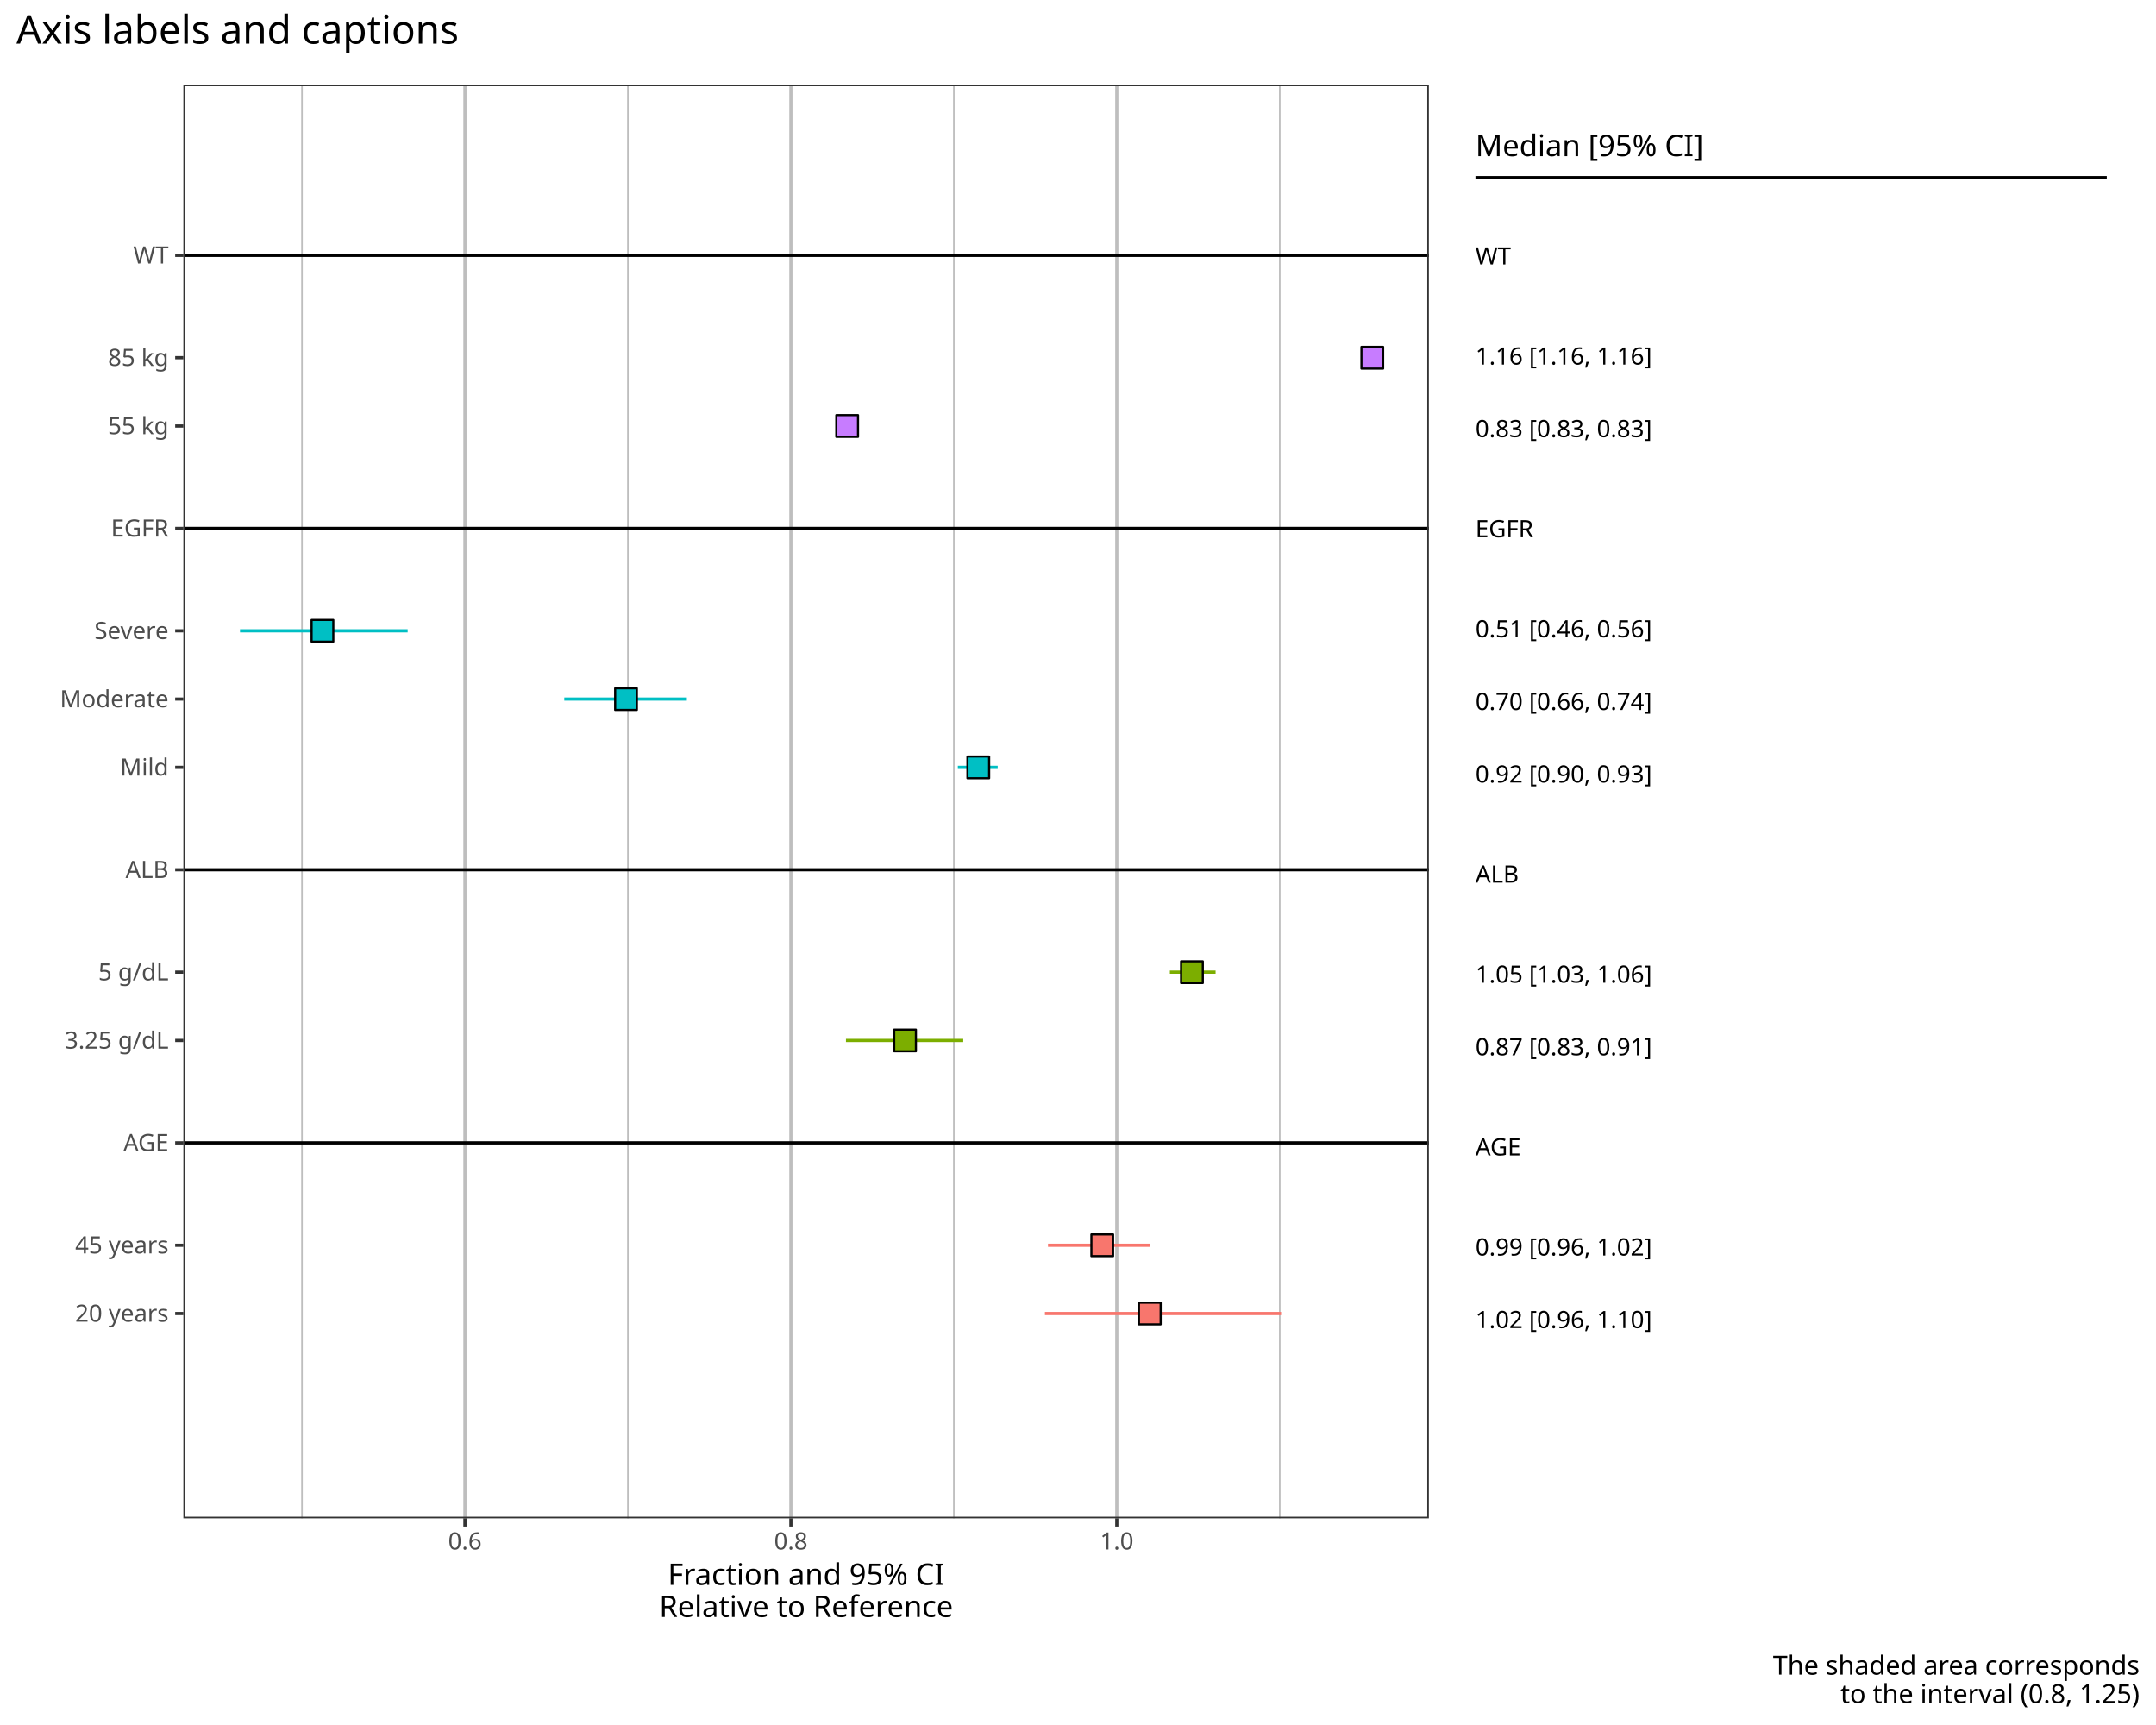
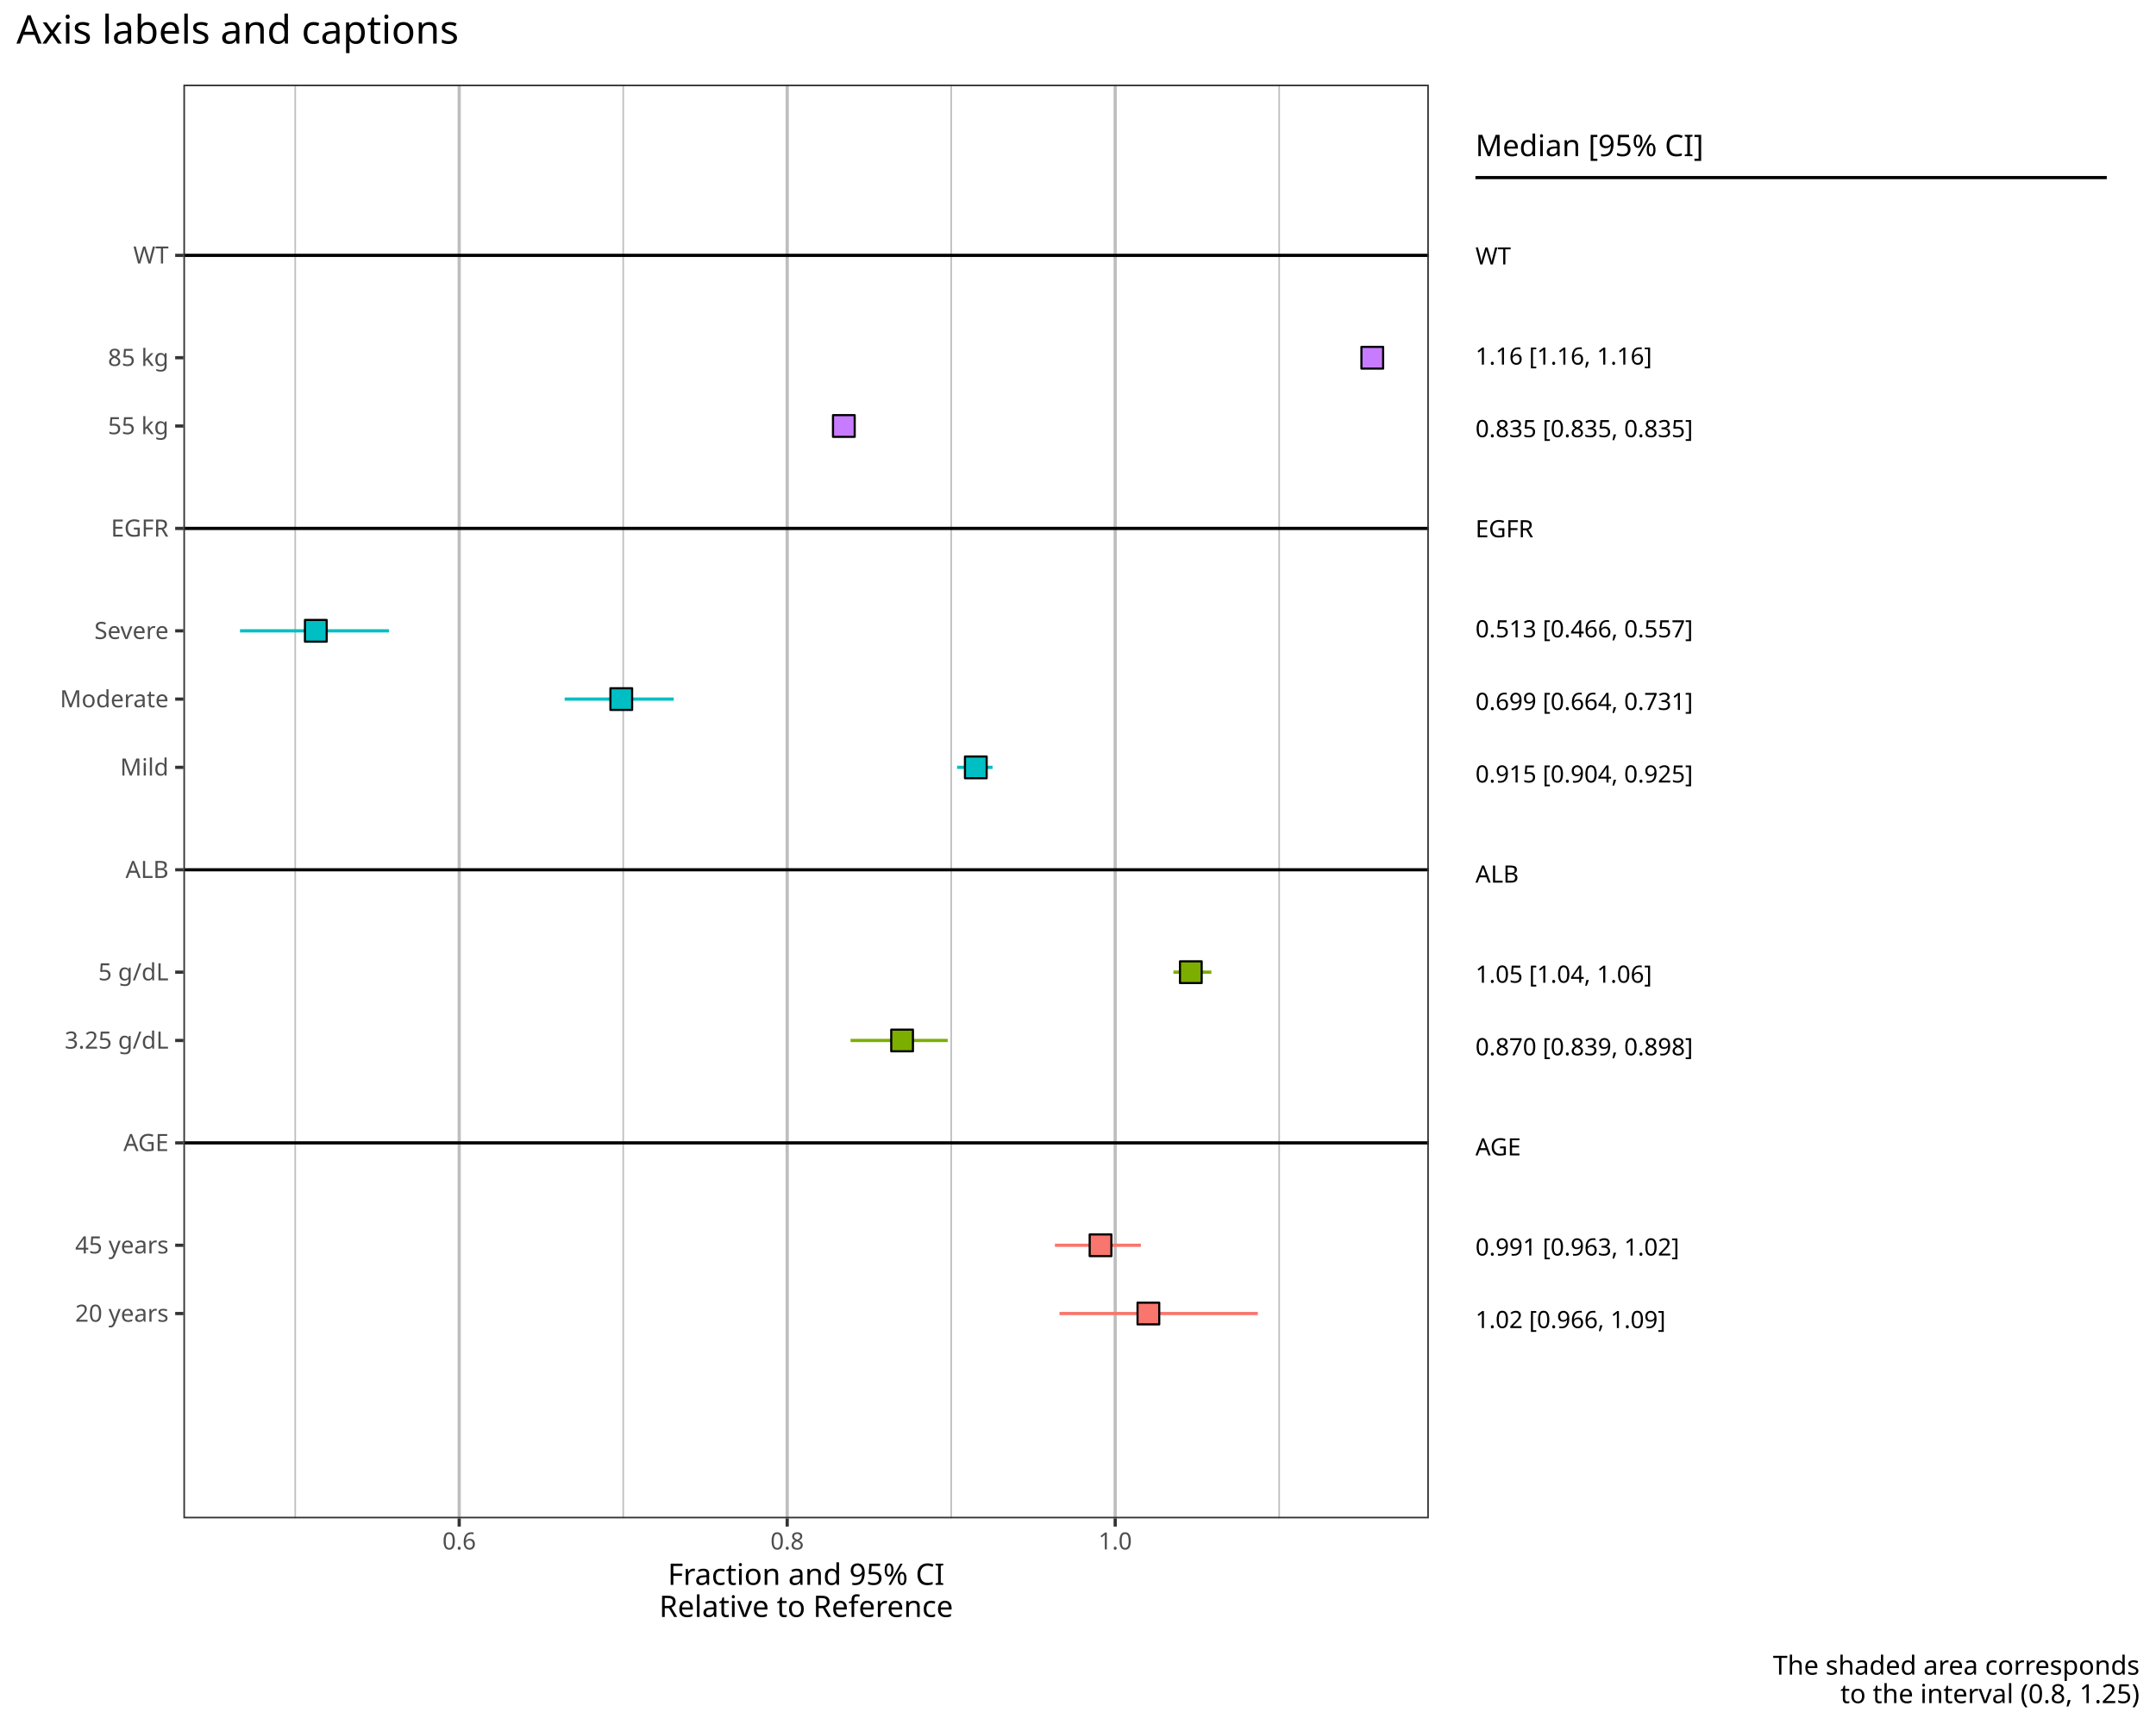
<svg xmlns="http://www.w3.org/2000/svg" class="svglite" data-engine-version="2.0" width="720.00pt" height="576.00pt" viewBox="0 0 720.00 576.00">
  <defs>
    <style type="text/css">
    .svglite line, .svglite polyline, .svglite polygon, .svglite path, .svglite rect, .svglite circle {
      fill: none;
      stroke: #000000;
      stroke-linecap: round;
      stroke-linejoin: round;
      stroke-miterlimit: 10.00;
    }
  </style>
  </defs>
  <rect width="100%" height="100%" style="stroke: none; fill: #FFFFFF;" />
  <defs>
    <clipPath id="cpMC4wMHw3MjAuMDB8MC4wMHw1NzYuMDA=">
      <rect x="0.00" y="0.00" width="720.00" height="576.00" />
    </clipPath>
  </defs>
  <g clip-path="url(#cpMC4wMHw3MjAuMDB8MC4wMHw1NzYuMDA=)">
    <rect x="0.00" y="0.00" width="720.00" height="576.00" style="stroke-width: 1.07; stroke: #FFFFFF; fill: #FFFFFF;" />
  </g>
  <defs>
    <clipPath id="cpNS40OHw3MTQuNTJ8MjIuNzh8NTQ3LjY1">
      <rect x="5.48" y="22.78" width="709.04" height="524.87" />
    </clipPath>
  </defs>
  <g clip-path="url(#cpNS40OHw3MTQuNTJ8MjIuNzh8NTQ3LjY1)">
</g>
  <g clip-path="url(#cpMC4wMHw3MjAuMDB8MC4wMHw1NzYuMDA=)">
</g>
  <defs>
    <clipPath id="cpNS40OHw0NzguMTd8MjIuNzh8NTQ3LjY1">
      <rect x="5.48" y="22.78" width="472.69" height="524.87" />
    </clipPath>
  </defs>
  <g clip-path="url(#cpNS40OHw0NzguMTd8MjIuNzh8NTQ3LjY1)">
    <rect x="5.48" y="22.78" width="472.69" height="524.87" style="stroke-width: 1.07; stroke: #FFFFFF; fill: #FFFFFF;" />
  </g>
  <g clip-path="url(#cpMC4wMHw3MjAuMDB8MC4wMHw1NzYuMDA=)">
</g>
  <defs>
    <clipPath id="cpNjEuMjR8NDc3LjE4fDI4LjI2fDUwNy4wMA==">
      <rect x="61.24" y="28.26" width="415.93" height="478.74" />
    </clipPath>
  </defs>
  <g clip-path="url(#cpNjEuMjR8NDc3LjE4fDI4LjI2fDUwNy4wMA==)">
    <rect x="61.24" y="28.26" width="415.93" height="478.74" style="stroke-width: 1.07; stroke: none; fill: #FFFFFF;" />
-     <polyline points="100.85,507.00 100.85,28.26 " style="stroke-width: 0.53; stroke: #BEBEBE; stroke-linecap: butt;" />
-     <polyline points="209.69,507.00 209.69,28.26 " style="stroke-width: 0.53; stroke: #BEBEBE; stroke-linecap: butt;" />
-     <polyline points="318.54,507.00 318.54,28.26 " style="stroke-width: 0.53; stroke: #BEBEBE; stroke-linecap: butt;" />
-     <polyline points="427.38,507.00 427.38,28.26 " style="stroke-width: 0.53; stroke: #BEBEBE; stroke-linecap: butt;" />
-     <polyline points="155.27,507.00 155.27,28.26 " style="stroke-width: 1.07; stroke: #BEBEBE; stroke-linecap: butt;" />
-     <polyline points="264.12,507.00 264.12,28.26 " style="stroke-width: 1.07; stroke: #BEBEBE; stroke-linecap: butt;" />
-     <polyline points="372.96,507.00 372.96,28.26 " style="stroke-width: 1.07; stroke: #BEBEBE; stroke-linecap: butt;" />
-     <line x1="-171.26" y1="507.00" x2="-171.26" y2="28.26" style="stroke-width: 1.07; stroke-dasharray: 1.42,4.27,5.69,4.27; stroke-linecap: butt;" />
-     <polyline points="427.83,438.61 427.83,438.61 " style="stroke-width: 1.07; stroke: #F8766D; stroke-linecap: butt;" />
-     <polyline points="427.83,438.61 348.95,438.61 " style="stroke-width: 1.07; stroke: #F8766D; stroke-linecap: butt;" />
-     <polyline points="348.95,438.61 348.95,438.61 " style="stroke-width: 1.07; stroke: #F8766D; stroke-linecap: butt;" />
-     <polyline points="384.10,415.81 384.10,415.81 " style="stroke-width: 1.07; stroke: #F8766D; stroke-linecap: butt;" />
-     <polyline points="384.10,415.81 349.98,415.81 " style="stroke-width: 1.07; stroke: #F8766D; stroke-linecap: butt;" />
-     <polyline points="349.98,415.81 349.98,415.81 " style="stroke-width: 1.07; stroke: #F8766D; stroke-linecap: butt;" />
-     <polyline points="321.68,347.42 321.68,347.42 " style="stroke-width: 1.07; stroke: #7CAE00; stroke-linecap: butt;" />
-     <polyline points="321.68,347.42 282.51,347.42 " style="stroke-width: 1.07; stroke: #7CAE00; stroke-linecap: butt;" />
-     <polyline points="282.51,347.42 282.51,347.42 " style="stroke-width: 1.07; stroke: #7CAE00; stroke-linecap: butt;" />
-     <polyline points="405.95,324.62 405.95,324.62 " style="stroke-width: 1.07; stroke: #7CAE00; stroke-linecap: butt;" />
-     <polyline points="405.95,324.62 390.68,324.62 " style="stroke-width: 1.07; stroke: #7CAE00; stroke-linecap: butt;" />
-     <polyline points="390.68,324.62 390.68,324.62 " style="stroke-width: 1.07; stroke: #7CAE00; stroke-linecap: butt;" />
-     <polyline points="333.18,256.23 333.18,256.23 " style="stroke-width: 1.07; stroke: #00BFC4; stroke-linecap: butt;" />
-     <polyline points="333.18,256.23 319.87,256.23 " style="stroke-width: 1.07; stroke: #00BFC4; stroke-linecap: butt;" />
-     <polyline points="319.87,256.23 319.87,256.23 " style="stroke-width: 1.07; stroke: #00BFC4; stroke-linecap: butt;" />
-     <polyline points="229.38,233.44 229.38,233.44 " style="stroke-width: 1.07; stroke: #00BFC4; stroke-linecap: butt;" />
-     <polyline points="229.38,233.44 188.44,233.44 " style="stroke-width: 1.07; stroke: #00BFC4; stroke-linecap: butt;" />
-     <polyline points="188.44,233.44 188.44,233.44 " style="stroke-width: 1.07; stroke: #00BFC4; stroke-linecap: butt;" />
-     <polyline points="136.14,210.64 136.14,210.64 " style="stroke-width: 1.07; stroke: #00BFC4; stroke-linecap: butt;" />
-     <polyline points="136.14,210.64 80.15,210.64 " style="stroke-width: 1.07; stroke: #00BFC4; stroke-linecap: butt;" />
+     <polyline points="98.59,507.00 98.59,28.26 " style="stroke-width: 0.53; stroke: #BEBEBE; stroke-linecap: butt;" />
+     <polyline points="208.12,507.00 208.12,28.26 " style="stroke-width: 0.53; stroke: #BEBEBE; stroke-linecap: butt;" />
+     <polyline points="317.66,507.00 317.66,28.26 " style="stroke-width: 0.53; stroke: #BEBEBE; stroke-linecap: butt;" />
+     <polyline points="427.19,507.00 427.19,28.26 " style="stroke-width: 0.53; stroke: #BEBEBE; stroke-linecap: butt;" />
+     <polyline points="153.35,507.00 153.35,28.26 " style="stroke-width: 1.07; stroke: #BEBEBE; stroke-linecap: butt;" />
+     <polyline points="262.89,507.00 262.89,28.26 " style="stroke-width: 1.07; stroke: #BEBEBE; stroke-linecap: butt;" />
+     <polyline points="372.42,507.00 372.42,28.26 " style="stroke-width: 1.07; stroke: #BEBEBE; stroke-linecap: butt;" />
+     <line x1="-175.25" y1="507.00" x2="-175.25" y2="28.26" style="stroke-width: 1.07; stroke-dasharray: 1.42,4.27,5.69,4.27; stroke-linecap: butt;" />
+     <polyline points="420.05,438.61 420.05,438.61 " style="stroke-width: 1.07; stroke: #F8766D; stroke-linecap: butt;" />
+     <polyline points="420.05,438.61 353.82,438.61 " style="stroke-width: 1.07; stroke: #F8766D; stroke-linecap: butt;" />
+     <polyline points="353.82,438.61 353.82,438.61 " style="stroke-width: 1.07; stroke: #F8766D; stroke-linecap: butt;" />
+     <polyline points="380.99,415.81 380.99,415.81 " style="stroke-width: 1.07; stroke: #F8766D; stroke-linecap: butt;" />
+     <polyline points="380.99,415.81 352.29,415.81 " style="stroke-width: 1.07; stroke: #F8766D; stroke-linecap: butt;" />
+     <polyline points="352.29,415.81 352.29,415.81 " style="stroke-width: 1.07; stroke: #F8766D; stroke-linecap: butt;" />
+     <polyline points="316.49,347.42 316.49,347.42 " style="stroke-width: 1.07; stroke: #7CAE00; stroke-linecap: butt;" />
+     <polyline points="316.49,347.42 284.04,347.42 " style="stroke-width: 1.07; stroke: #7CAE00; stroke-linecap: butt;" />
+     <polyline points="284.04,347.42 284.04,347.42 " style="stroke-width: 1.07; stroke: #7CAE00; stroke-linecap: butt;" />
+     <polyline points="404.54,324.62 404.54,324.62 " style="stroke-width: 1.07; stroke: #7CAE00; stroke-linecap: butt;" />
+     <polyline points="404.54,324.62 391.86,324.62 " style="stroke-width: 1.07; stroke: #7CAE00; stroke-linecap: butt;" />
+     <polyline points="391.86,324.62 391.86,324.62 " style="stroke-width: 1.07; stroke: #7CAE00; stroke-linecap: butt;" />
+     <polyline points="331.47,256.23 331.47,256.23 " style="stroke-width: 1.07; stroke: #00BFC4; stroke-linecap: butt;" />
+     <polyline points="331.47,256.23 319.62,256.23 " style="stroke-width: 1.07; stroke: #00BFC4; stroke-linecap: butt;" />
+     <polyline points="319.62,256.23 319.62,256.23 " style="stroke-width: 1.07; stroke: #00BFC4; stroke-linecap: butt;" />
+     <polyline points="225.00,233.44 225.00,233.44 " style="stroke-width: 1.07; stroke: #00BFC4; stroke-linecap: butt;" />
+     <polyline points="225.00,233.44 188.57,233.44 " style="stroke-width: 1.07; stroke: #00BFC4; stroke-linecap: butt;" />
+     <polyline points="188.57,233.44 188.57,233.44 " style="stroke-width: 1.07; stroke: #00BFC4; stroke-linecap: butt;" />
+     <polyline points="129.91,210.64 129.91,210.64 " style="stroke-width: 1.07; stroke: #00BFC4; stroke-linecap: butt;" />
+     <polyline points="129.91,210.64 80.15,210.64 " style="stroke-width: 1.07; stroke: #00BFC4; stroke-linecap: butt;" />
    <polyline points="80.15,210.64 80.15,210.64 " style="stroke-width: 1.07; stroke: #00BFC4; stroke-linecap: butt;" />
-     <polyline points="282.92,142.25 282.92,142.25 " style="stroke-width: 1.07; stroke: #C77CFF; stroke-linecap: butt;" />
-     <polyline points="282.92,142.25 282.92,142.25 " style="stroke-width: 1.07; stroke: #C77CFF; stroke-linecap: butt;" />
-     <polyline points="282.92,142.25 282.92,142.25 " style="stroke-width: 1.07; stroke: #C77CFF; stroke-linecap: butt;" />
+     <polyline points="281.81,142.25 281.81,142.25 " style="stroke-width: 1.07; stroke: #C77CFF; stroke-linecap: butt;" />
+     <polyline points="281.81,142.25 281.81,142.25 " style="stroke-width: 1.07; stroke: #C77CFF; stroke-linecap: butt;" />
+     <polyline points="281.81,142.25 281.81,142.25 " style="stroke-width: 1.07; stroke: #C77CFF; stroke-linecap: butt;" />
    <polyline points="458.27,119.45 458.27,119.45 " style="stroke-width: 1.07; stroke: #C77CFF; stroke-linecap: butt;" />
    <polyline points="458.27,119.45 458.27,119.45 " style="stroke-width: 1.07; stroke: #C77CFF; stroke-linecap: butt;" />
    <polyline points="458.27,119.45 458.27,119.45 " style="stroke-width: 1.07; stroke: #C77CFF; stroke-linecap: butt;" />
-     <rect x="380.35" y="434.98" width="7.25" height="7.25" style="stroke-width: 0.71; fill: #F8766D;" />
-     <rect x="364.47" y="412.19" width="7.25" height="7.25" style="stroke-width: 0.71; fill: #F8766D;" />
-     <rect x="298.62" y="343.80" width="7.25" height="7.25" style="stroke-width: 0.71; fill: #7CAE00;" />
-     <rect x="394.43" y="321.00" width="7.25" height="7.25" style="stroke-width: 0.71; fill: #7CAE00;" />
-     <rect x="323.08" y="252.61" width="7.25" height="7.25" style="stroke-width: 0.71; fill: #00BFC4;" />
-     <rect x="205.43" y="229.81" width="7.25" height="7.25" style="stroke-width: 0.71; fill: #00BFC4;" />
-     <rect x="104.06" y="207.01" width="7.25" height="7.25" style="stroke-width: 0.71; fill: #00BFC4;" />
-     <rect x="279.29" y="138.62" width="7.25" height="7.25" style="stroke-width: 0.71; fill: #C77CFF;" />
+     <rect x="379.88" y="434.98" width="7.25" height="7.25" style="stroke-width: 0.71; fill: #F8766D;" />
+     <rect x="363.90" y="412.19" width="7.25" height="7.25" style="stroke-width: 0.71; fill: #F8766D;" />
+     <rect x="297.63" y="343.80" width="7.25" height="7.25" style="stroke-width: 0.71; fill: #7CAE00;" />
+     <rect x="394.05" y="321.00" width="7.25" height="7.25" style="stroke-width: 0.71; fill: #7CAE00;" />
+     <rect x="322.25" y="252.61" width="7.25" height="7.25" style="stroke-width: 0.71; fill: #00BFC4;" />
+     <rect x="203.85" y="229.81" width="7.25" height="7.25" style="stroke-width: 0.71; fill: #00BFC4;" />
+     <rect x="101.84" y="207.01" width="7.25" height="7.25" style="stroke-width: 0.71; fill: #00BFC4;" />
+     <rect x="278.18" y="138.62" width="7.25" height="7.25" style="stroke-width: 0.71; fill: #C77CFF;" />
    <rect x="454.65" y="115.83" width="7.25" height="7.25" style="stroke-width: 0.71; fill: #C77CFF;" />
    <line x1="61.24" y1="85.26" x2="477.18" y2="85.26" style="stroke-width: 1.07; stroke-linecap: butt;" />
    <line x1="61.24" y1="176.44" x2="477.18" y2="176.44" style="stroke-width: 1.07; stroke-linecap: butt;" />
    <line x1="61.24" y1="290.43" x2="477.18" y2="290.43" style="stroke-width: 1.07; stroke-linecap: butt;" />
    <line x1="61.24" y1="381.62" x2="477.18" y2="381.62" style="stroke-width: 1.07; stroke-linecap: butt;" />
    <rect x="61.24" y="28.26" width="415.93" height="478.74" style="stroke-width: 1.07; stroke: #333333;" />
  </g>
  <g clip-path="url(#cpMC4wMHw3MjAuMDB8MC4wMHw1NzYuMDA=)">
    <text x="56.31" y="87.99" text-anchor="end" style="font-size: 7.94px; fill: #4D4D4D; font-family: sans;" textLength="12.34px" lengthAdjust="spacingAndGlyphs">WT</text>
    <text x="56.31" y="122.18" text-anchor="end" style="font-size: 7.94px; fill: #4D4D4D; font-family: sans;" textLength="19.42px" lengthAdjust="spacingAndGlyphs">85 kg</text>
    <text x="56.31" y="144.98" text-anchor="end" style="font-size: 7.94px; fill: #4D4D4D; font-family: sans;" textLength="19.42px" lengthAdjust="spacingAndGlyphs">55 kg</text>
    <text x="56.31" y="179.17" text-anchor="end" style="font-size: 7.94px; fill: #4D4D4D; font-family: sans;" textLength="22.05px" lengthAdjust="spacingAndGlyphs">EGFR</text>
    <text x="56.31" y="213.37" text-anchor="end" style="font-size: 7.94px; fill: #4D4D4D; font-family: sans;" textLength="25.15px" lengthAdjust="spacingAndGlyphs">Severe</text>
    <text x="56.31" y="236.17" text-anchor="end" style="font-size: 7.94px; fill: #4D4D4D; font-family: sans;" textLength="33.54px" lengthAdjust="spacingAndGlyphs">Moderate</text>
    <text x="56.31" y="258.96" text-anchor="end" style="font-size: 7.94px; fill: #4D4D4D; font-family: sans;" textLength="14.55px" lengthAdjust="spacingAndGlyphs">Mild</text>
    <text x="56.31" y="293.16" text-anchor="end" style="font-size: 7.94px; fill: #4D4D4D; font-family: sans;" textLength="15.01px" lengthAdjust="spacingAndGlyphs">ALB</text>
    <text x="56.31" y="327.35" text-anchor="end" style="font-size: 7.94px; fill: #4D4D4D; font-family: sans;" textLength="22.07px" lengthAdjust="spacingAndGlyphs">5 g/dL</text>
    <text x="56.31" y="350.15" text-anchor="end" style="font-size: 7.94px; fill: #4D4D4D; font-family: sans;" textLength="33.10px" lengthAdjust="spacingAndGlyphs">3.25 g/dL</text>
    <text x="56.31" y="384.35" text-anchor="end" style="font-size: 7.94px; fill: #4D4D4D; font-family: sans;" textLength="16.77px" lengthAdjust="spacingAndGlyphs">AGE</text>
    <text x="56.31" y="418.54" text-anchor="end" style="font-size: 7.94px; fill: #4D4D4D; font-family: sans;" textLength="30.45px" lengthAdjust="spacingAndGlyphs">45 years</text>
    <text x="56.31" y="441.34" text-anchor="end" style="font-size: 7.94px; fill: #4D4D4D; font-family: sans;" textLength="30.45px" lengthAdjust="spacingAndGlyphs">20 years</text>
    <polyline points="58.50,85.26 61.24,85.26 " style="stroke-width: 1.07; stroke: #333333; stroke-linecap: butt;" />
    <polyline points="58.50,119.45 61.24,119.45 " style="stroke-width: 1.07; stroke: #333333; stroke-linecap: butt;" />
    <polyline points="58.50,142.25 61.24,142.25 " style="stroke-width: 1.07; stroke: #333333; stroke-linecap: butt;" />
    <polyline points="58.50,176.44 61.24,176.44 " style="stroke-width: 1.07; stroke: #333333; stroke-linecap: butt;" />
    <polyline points="58.50,210.64 61.24,210.64 " style="stroke-width: 1.07; stroke: #333333; stroke-linecap: butt;" />
    <polyline points="58.50,233.44 61.24,233.44 " style="stroke-width: 1.07; stroke: #333333; stroke-linecap: butt;" />
    <polyline points="58.50,256.23 61.24,256.23 " style="stroke-width: 1.07; stroke: #333333; stroke-linecap: butt;" />
    <polyline points="58.50,290.43 61.24,290.43 " style="stroke-width: 1.07; stroke: #333333; stroke-linecap: butt;" />
    <polyline points="58.50,324.62 61.24,324.62 " style="stroke-width: 1.07; stroke: #333333; stroke-linecap: butt;" />
    <polyline points="58.50,347.42 61.24,347.42 " style="stroke-width: 1.07; stroke: #333333; stroke-linecap: butt;" />
    <polyline points="58.50,381.62 61.24,381.62 " style="stroke-width: 1.07; stroke: #333333; stroke-linecap: butt;" />
    <polyline points="58.50,415.81 61.24,415.81 " style="stroke-width: 1.07; stroke: #333333; stroke-linecap: butt;" />
    <polyline points="58.50,438.61 61.24,438.61 " style="stroke-width: 1.07; stroke: #333333; stroke-linecap: butt;" />
-     <polyline points="155.27,509.74 155.27,507.00 " style="stroke-width: 1.07; stroke: #333333; stroke-linecap: butt;" />
-     <polyline points="264.12,509.74 264.12,507.00 " style="stroke-width: 1.07; stroke: #333333; stroke-linecap: butt;" />
-     <polyline points="372.96,509.74 372.96,507.00 " style="stroke-width: 1.07; stroke: #333333; stroke-linecap: butt;" />
-     <text x="155.27" y="517.39" text-anchor="middle" style="font-size: 7.94px; fill: #4D4D4D; font-family: sans;" textLength="11.03px" lengthAdjust="spacingAndGlyphs">0.6</text>
-     <text x="264.12" y="517.39" text-anchor="middle" style="font-size: 7.94px; fill: #4D4D4D; font-family: sans;" textLength="11.03px" lengthAdjust="spacingAndGlyphs">0.8</text>
-     <text x="372.96" y="517.39" text-anchor="middle" style="font-size: 7.94px; fill: #4D4D4D; font-family: sans;" textLength="11.03px" lengthAdjust="spacingAndGlyphs">1.0</text>
+     <polyline points="153.35,509.74 153.35,507.00 " style="stroke-width: 1.07; stroke: #333333; stroke-linecap: butt;" />
+     <polyline points="262.89,509.74 262.89,507.00 " style="stroke-width: 1.07; stroke: #333333; stroke-linecap: butt;" />
+     <polyline points="372.42,509.74 372.42,507.00 " style="stroke-width: 1.07; stroke: #333333; stroke-linecap: butt;" />
+     <text x="153.35" y="517.39" text-anchor="middle" style="font-size: 7.94px; fill: #4D4D4D; font-family: sans;" textLength="11.03px" lengthAdjust="spacingAndGlyphs">0.6</text>
+     <text x="262.89" y="517.39" text-anchor="middle" style="font-size: 7.94px; fill: #4D4D4D; font-family: sans;" textLength="11.03px" lengthAdjust="spacingAndGlyphs">0.8</text>
+     <text x="372.42" y="517.39" text-anchor="middle" style="font-size: 7.94px; fill: #4D4D4D; font-family: sans;" textLength="11.03px" lengthAdjust="spacingAndGlyphs">1.0</text>
    <text x="269.21" y="529.21" text-anchor="middle" style="font-size: 9.92px; font-family: sans;" textLength="93.20px" lengthAdjust="spacingAndGlyphs">Fraction and 95% CI </text>
    <text x="269.21" y="539.92" text-anchor="middle" style="font-size: 9.92px; font-family: sans;" textLength="95.42px" lengthAdjust="spacingAndGlyphs">Relative to Reference</text>
  </g>
  <defs>
    <clipPath id="cpNDc4LjE3fDcxNC41MnwyMi43OHw1NDcuNjU=">
      <rect x="478.17" y="22.78" width="236.35" height="524.87" />
    </clipPath>
  </defs>
  <g clip-path="url(#cpNDc4LjE3fDcxNC41MnwyMi43OHw1NDcuNjU=)">
    <rect x="478.17" y="22.78" width="236.35" height="524.87" style="stroke-width: 1.07; stroke: #FFFFFF; fill: #FFFFFF;" />
  </g>
  <g clip-path="url(#cpMC4wMHw3MjAuMDB8MC4wMHw1NzYuMDA=)">
</g>
  <defs>
    <clipPath id="cpNDkyLjczfDcwMy41NnwyOC4yNnw1MTcuNzE=">
      <rect x="492.73" y="28.26" width="210.83" height="489.45" />
    </clipPath>
  </defs>
  <g clip-path="url(#cpNDkyLjczfDcwMy41NnwyOC4yNnw1MTcuNzE=)">
    <rect x="492.73" y="28.26" width="210.83" height="489.45" style="stroke-width: 1.07; stroke: none; fill: #FFFFFF;" />
    <text x="492.73" y="88.31" style="font-size: 7.97px; font-family: sans;" textLength="12.39px" lengthAdjust="spacingAndGlyphs">WT</text>
    <text x="492.73" y="121.74" style="font-size: 7.97px; font-family: sans;" textLength="57.59px" lengthAdjust="spacingAndGlyphs">1.16 [1.16, 1.16]</text>
-     <text x="492.73" y="145.97" style="font-size: 7.97px; font-family: sans;" textLength="57.59px" lengthAdjust="spacingAndGlyphs">0.83 [0.83, 0.83]</text>
+     <text x="492.73" y="145.97" style="font-size: 7.97px; font-family: sans;" textLength="70.88px" lengthAdjust="spacingAndGlyphs">0.835 [0.835, 0.835]</text>
    <text x="492.73" y="179.40" style="font-size: 7.97px; font-family: sans;" textLength="22.14px" lengthAdjust="spacingAndGlyphs">EGFR</text>
-     <text x="492.73" y="212.82" style="font-size: 7.97px; font-family: sans;" textLength="57.59px" lengthAdjust="spacingAndGlyphs">0.51 [0.46, 0.56]</text>
-     <text x="492.73" y="237.06" style="font-size: 7.97px; font-family: sans;" textLength="57.59px" lengthAdjust="spacingAndGlyphs">0.70 [0.66, 0.74]</text>
-     <text x="492.73" y="261.29" style="font-size: 7.97px; font-family: sans;" textLength="57.59px" lengthAdjust="spacingAndGlyphs">0.92 [0.90, 0.93]</text>
+     <text x="492.73" y="212.82" style="font-size: 7.97px; font-family: sans;" textLength="70.88px" lengthAdjust="spacingAndGlyphs">0.513 [0.466, 0.557]</text>
+     <text x="492.73" y="237.06" style="font-size: 7.97px; font-family: sans;" textLength="70.88px" lengthAdjust="spacingAndGlyphs">0.699 [0.664, 0.731]</text>
+     <text x="492.73" y="261.29" style="font-size: 7.97px; font-family: sans;" textLength="70.88px" lengthAdjust="spacingAndGlyphs">0.915 [0.904, 0.925]</text>
    <text x="492.73" y="294.71" style="font-size: 7.97px; font-family: sans;" textLength="15.06px" lengthAdjust="spacingAndGlyphs">ALB</text>
-     <text x="492.73" y="328.14" style="font-size: 7.97px; font-family: sans;" textLength="57.59px" lengthAdjust="spacingAndGlyphs">1.05 [1.03, 1.06]</text>
-     <text x="492.73" y="352.37" style="font-size: 7.97px; font-family: sans;" textLength="57.59px" lengthAdjust="spacingAndGlyphs">0.87 [0.83, 0.91]</text>
+     <text x="492.73" y="328.14" style="font-size: 7.97px; font-family: sans;" textLength="57.59px" lengthAdjust="spacingAndGlyphs">1.05 [1.04, 1.06]</text>
+     <text x="492.73" y="352.37" style="font-size: 7.97px; font-family: sans;" textLength="70.88px" lengthAdjust="spacingAndGlyphs">0.870 [0.839, 0.898]</text>
    <text x="492.73" y="385.80" style="font-size: 7.97px; font-family: sans;" textLength="16.83px" lengthAdjust="spacingAndGlyphs">AGE</text>
-     <text x="492.73" y="419.23" style="font-size: 7.97px; font-family: sans;" textLength="57.59px" lengthAdjust="spacingAndGlyphs">0.99 [0.96, 1.02]</text>
-     <text x="492.73" y="443.46" style="font-size: 7.97px; font-family: sans;" textLength="57.59px" lengthAdjust="spacingAndGlyphs">1.02 [0.96, 1.10]</text>
+     <text x="492.73" y="419.23" style="font-size: 7.97px; font-family: sans;" textLength="66.45px" lengthAdjust="spacingAndGlyphs">0.991 [0.963, 1.02]</text>
+     <text x="492.73" y="443.46" style="font-size: 7.97px; font-family: sans;" textLength="62.02px" lengthAdjust="spacingAndGlyphs">1.02 [0.966, 1.09]</text>
    <text x="492.73" y="52.14" style="font-size: 9.96px; font-family: sans;" textLength="73.62px" lengthAdjust="spacingAndGlyphs">Median [95% CI]</text>
    <line x1="492.73" y1="59.30" x2="703.56" y2="59.30" style="stroke-width: 1.07; stroke-linecap: butt;" />
  </g>
  <g clip-path="url(#cpMC4wMHw3MjAuMDB8MC4wMHw1NzYuMDA=)">
    <polyline points="492.73,517.71 703.56,517.71 " style="stroke-width: 1.07; stroke: #FFFFFF; stroke-linecap: butt;" />
    <polyline points="492.73,520.45 492.73,517.71 " style="stroke-width: 1.07; stroke: #FFFFFF; stroke-linecap: butt;" />
-     <polyline points="542.34,520.45 542.34,517.71 " style="stroke-width: 1.07; stroke: #FFFFFF; stroke-linecap: butt;" />
-     <polyline points="591.95,520.45 591.95,517.71 " style="stroke-width: 1.07; stroke: #FFFFFF; stroke-linecap: butt;" />
-     <polyline points="641.55,520.45 641.55,517.71 " style="stroke-width: 1.07; stroke: #FFFFFF; stroke-linecap: butt;" />
-     <polyline points="691.16,520.45 691.16,517.71 " style="stroke-width: 1.07; stroke: #FFFFFF; stroke-linecap: butt;" />
+     <polyline points="545.44,520.45 545.44,517.71 " style="stroke-width: 1.07; stroke: #FFFFFF; stroke-linecap: butt;" />
+     <polyline points="598.15,520.45 598.15,517.71 " style="stroke-width: 1.07; stroke: #FFFFFF; stroke-linecap: butt;" />
+     <polyline points="650.85,520.45 650.85,517.71 " style="stroke-width: 1.07; stroke: #FFFFFF; stroke-linecap: butt;" />
+     <polyline points="703.56,520.45 703.56,517.71 " style="stroke-width: 1.07; stroke: #FFFFFF; stroke-linecap: butt;" />
    <text x="492.73" y="528.11" text-anchor="middle" style="font-size: 7.94px; fill: #FFFFFF; font-family: sans;" textLength="15.45px" lengthAdjust="spacingAndGlyphs">1.00</text>
-     <text x="542.34" y="528.11" text-anchor="middle" style="font-size: 7.94px; fill: #FFFFFF; font-family: sans;" textLength="15.45px" lengthAdjust="spacingAndGlyphs">1.04</text>
-     <text x="591.95" y="528.11" text-anchor="middle" style="font-size: 7.94px; fill: #FFFFFF; font-family: sans;" textLength="15.45px" lengthAdjust="spacingAndGlyphs">1.08</text>
-     <text x="641.55" y="528.11" text-anchor="middle" style="font-size: 7.94px; fill: #FFFFFF; font-family: sans;" textLength="15.45px" lengthAdjust="spacingAndGlyphs">1.12</text>
-     <text x="691.16" y="528.11" text-anchor="middle" style="font-size: 7.94px; fill: #FFFFFF; font-family: sans;" textLength="15.45px" lengthAdjust="spacingAndGlyphs">1.16</text>
+     <text x="545.44" y="528.11" text-anchor="middle" style="font-size: 7.94px; fill: #FFFFFF; font-family: sans;" textLength="15.45px" lengthAdjust="spacingAndGlyphs">1.05</text>
+     <text x="598.15" y="528.11" text-anchor="middle" style="font-size: 7.94px; fill: #FFFFFF; font-family: sans;" textLength="15.45px" lengthAdjust="spacingAndGlyphs">1.10</text>
+     <text x="650.85" y="528.11" text-anchor="middle" style="font-size: 7.94px; fill: #FFFFFF; font-family: sans;" textLength="15.45px" lengthAdjust="spacingAndGlyphs">1.15</text>
+     <text x="703.56" y="528.11" text-anchor="middle" style="font-size: 7.94px; fill: #FFFFFF; font-family: sans;" textLength="15.45px" lengthAdjust="spacingAndGlyphs">1.20</text>
    <text x="714.52" y="559.19" text-anchor="end" style="font-size: 8.80px; font-family: sans;" textLength="117.43px" lengthAdjust="spacingAndGlyphs">The shaded area corresponds</text>
    <text x="714.52" y="568.69" text-anchor="end" style="font-size: 8.80px; font-family: sans;" textLength="178.51px" lengthAdjust="spacingAndGlyphs">                                  to the interval (0.8, 1.25)</text>
    <text x="5.48" y="14.56" style="font-size: 13.20px; font-family: sans;" textLength="141.64px" lengthAdjust="spacingAndGlyphs">Axis labels and captions</text>
  </g>
</svg>
